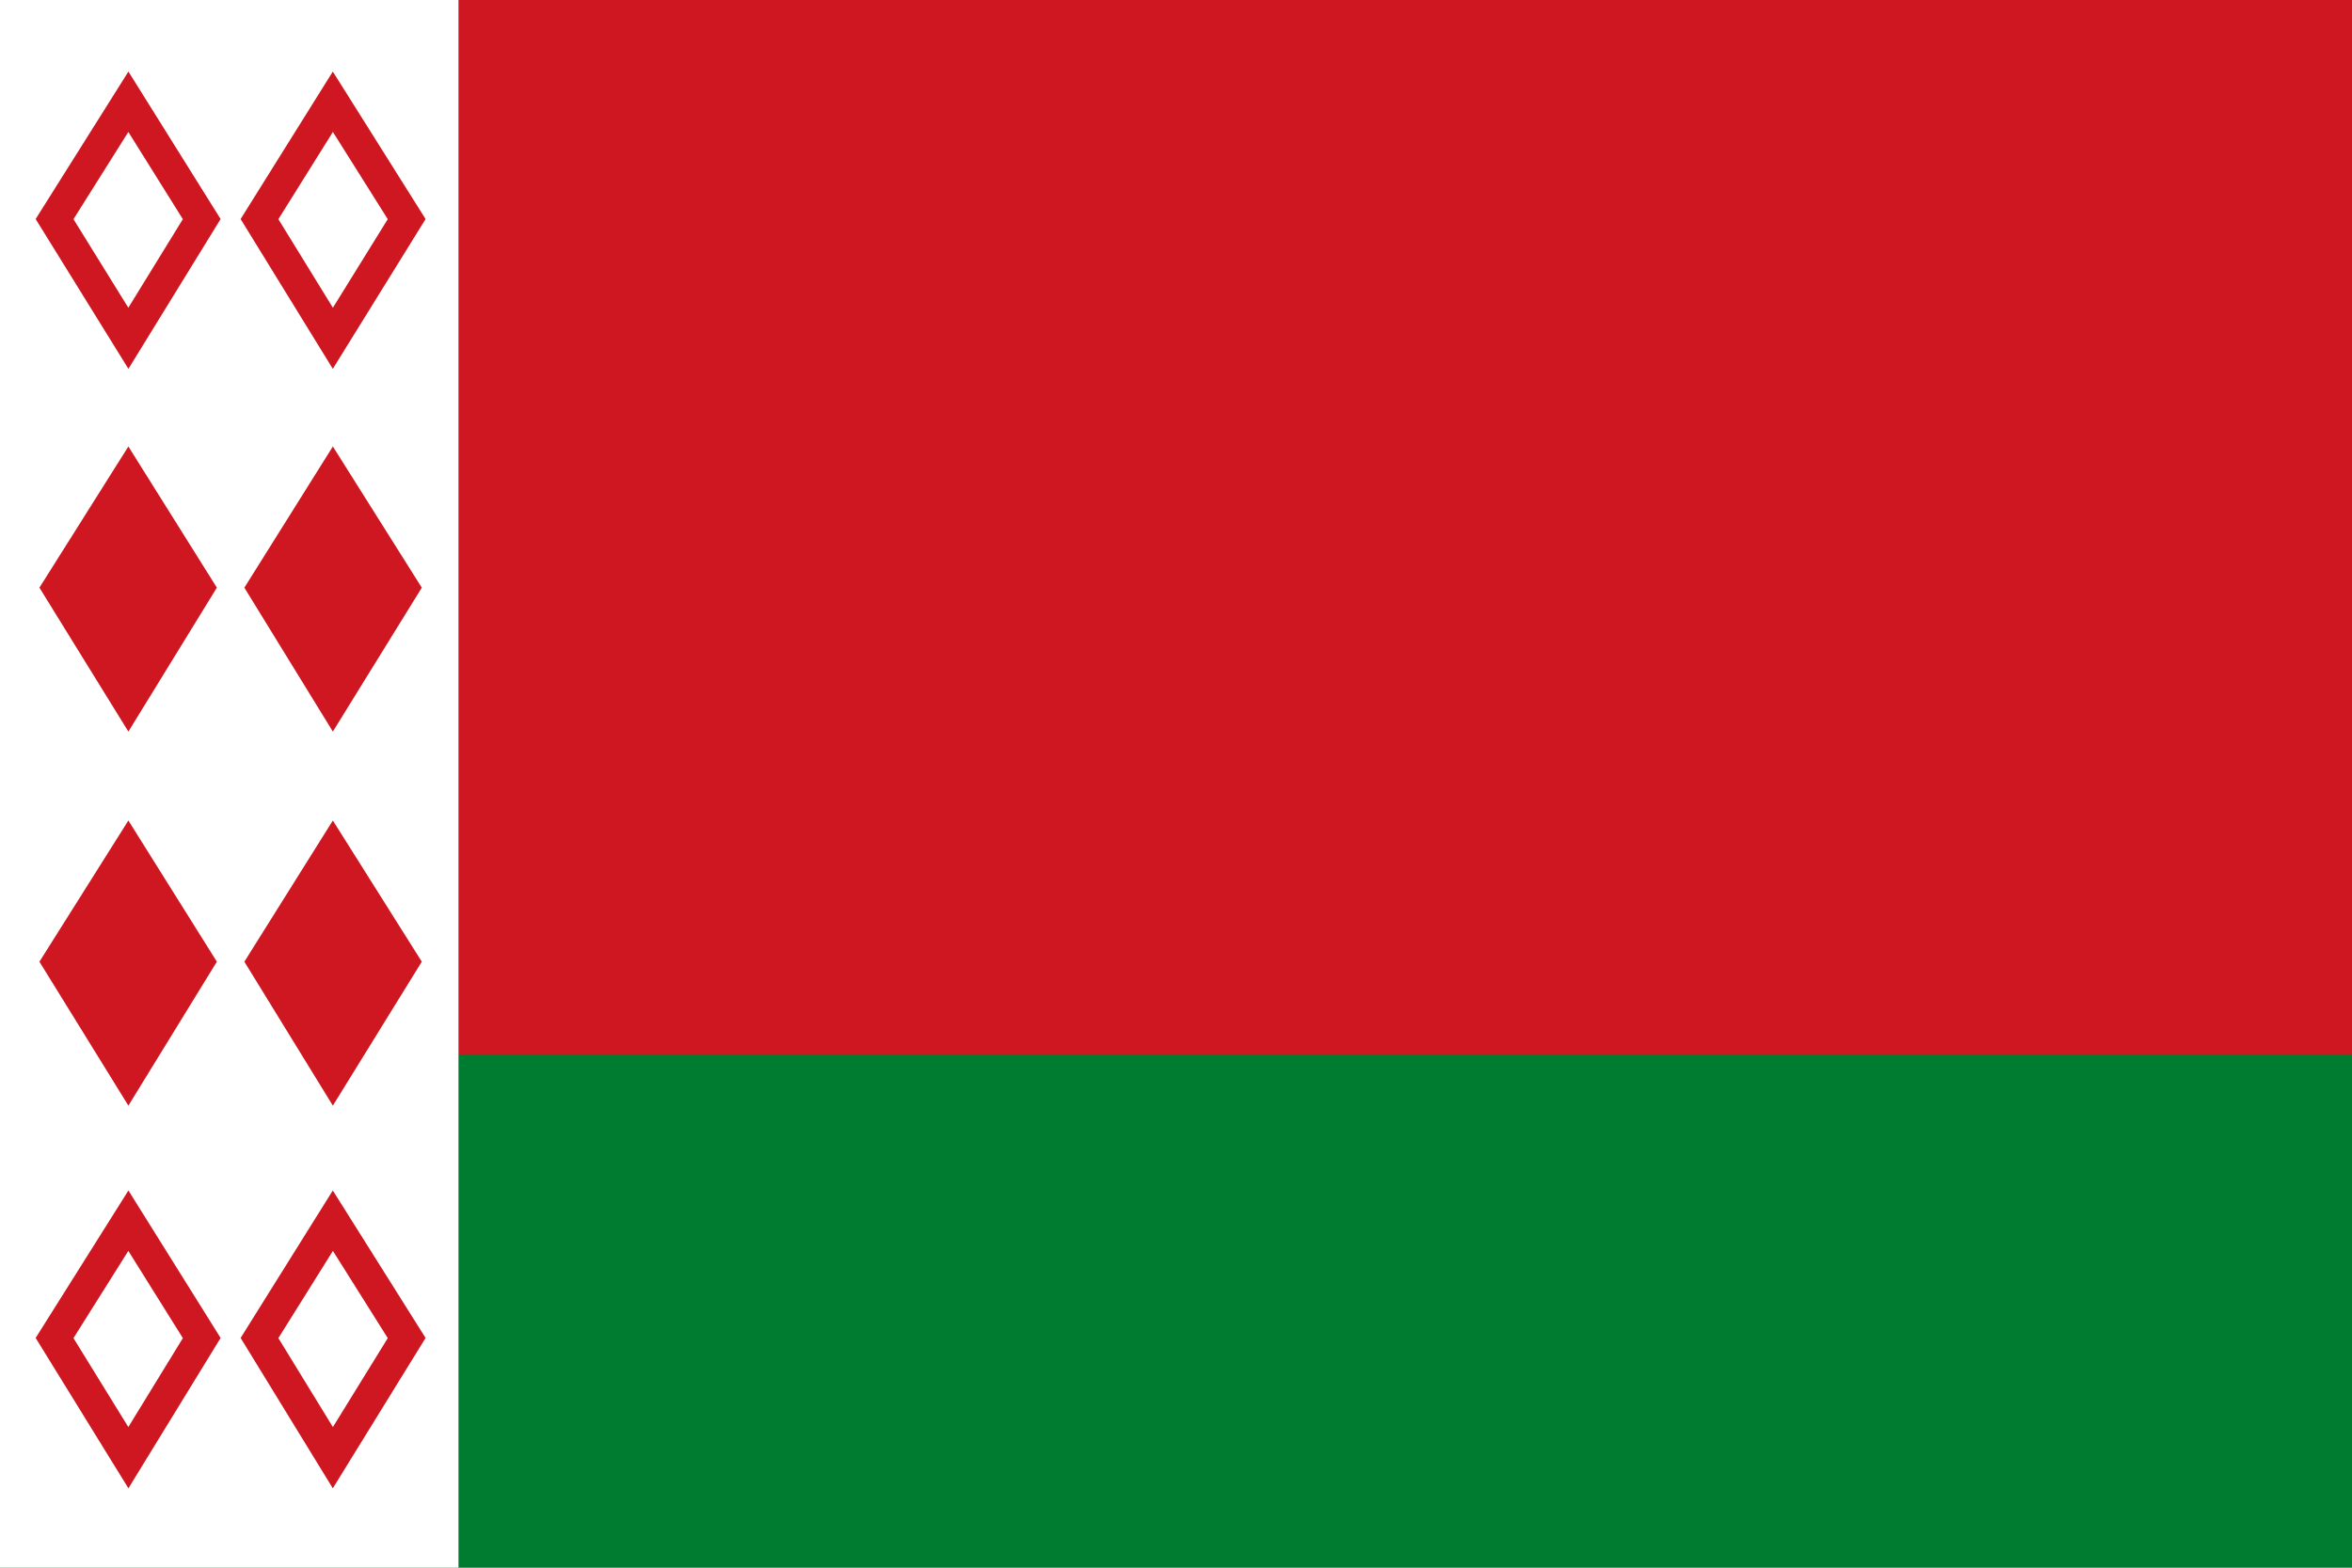
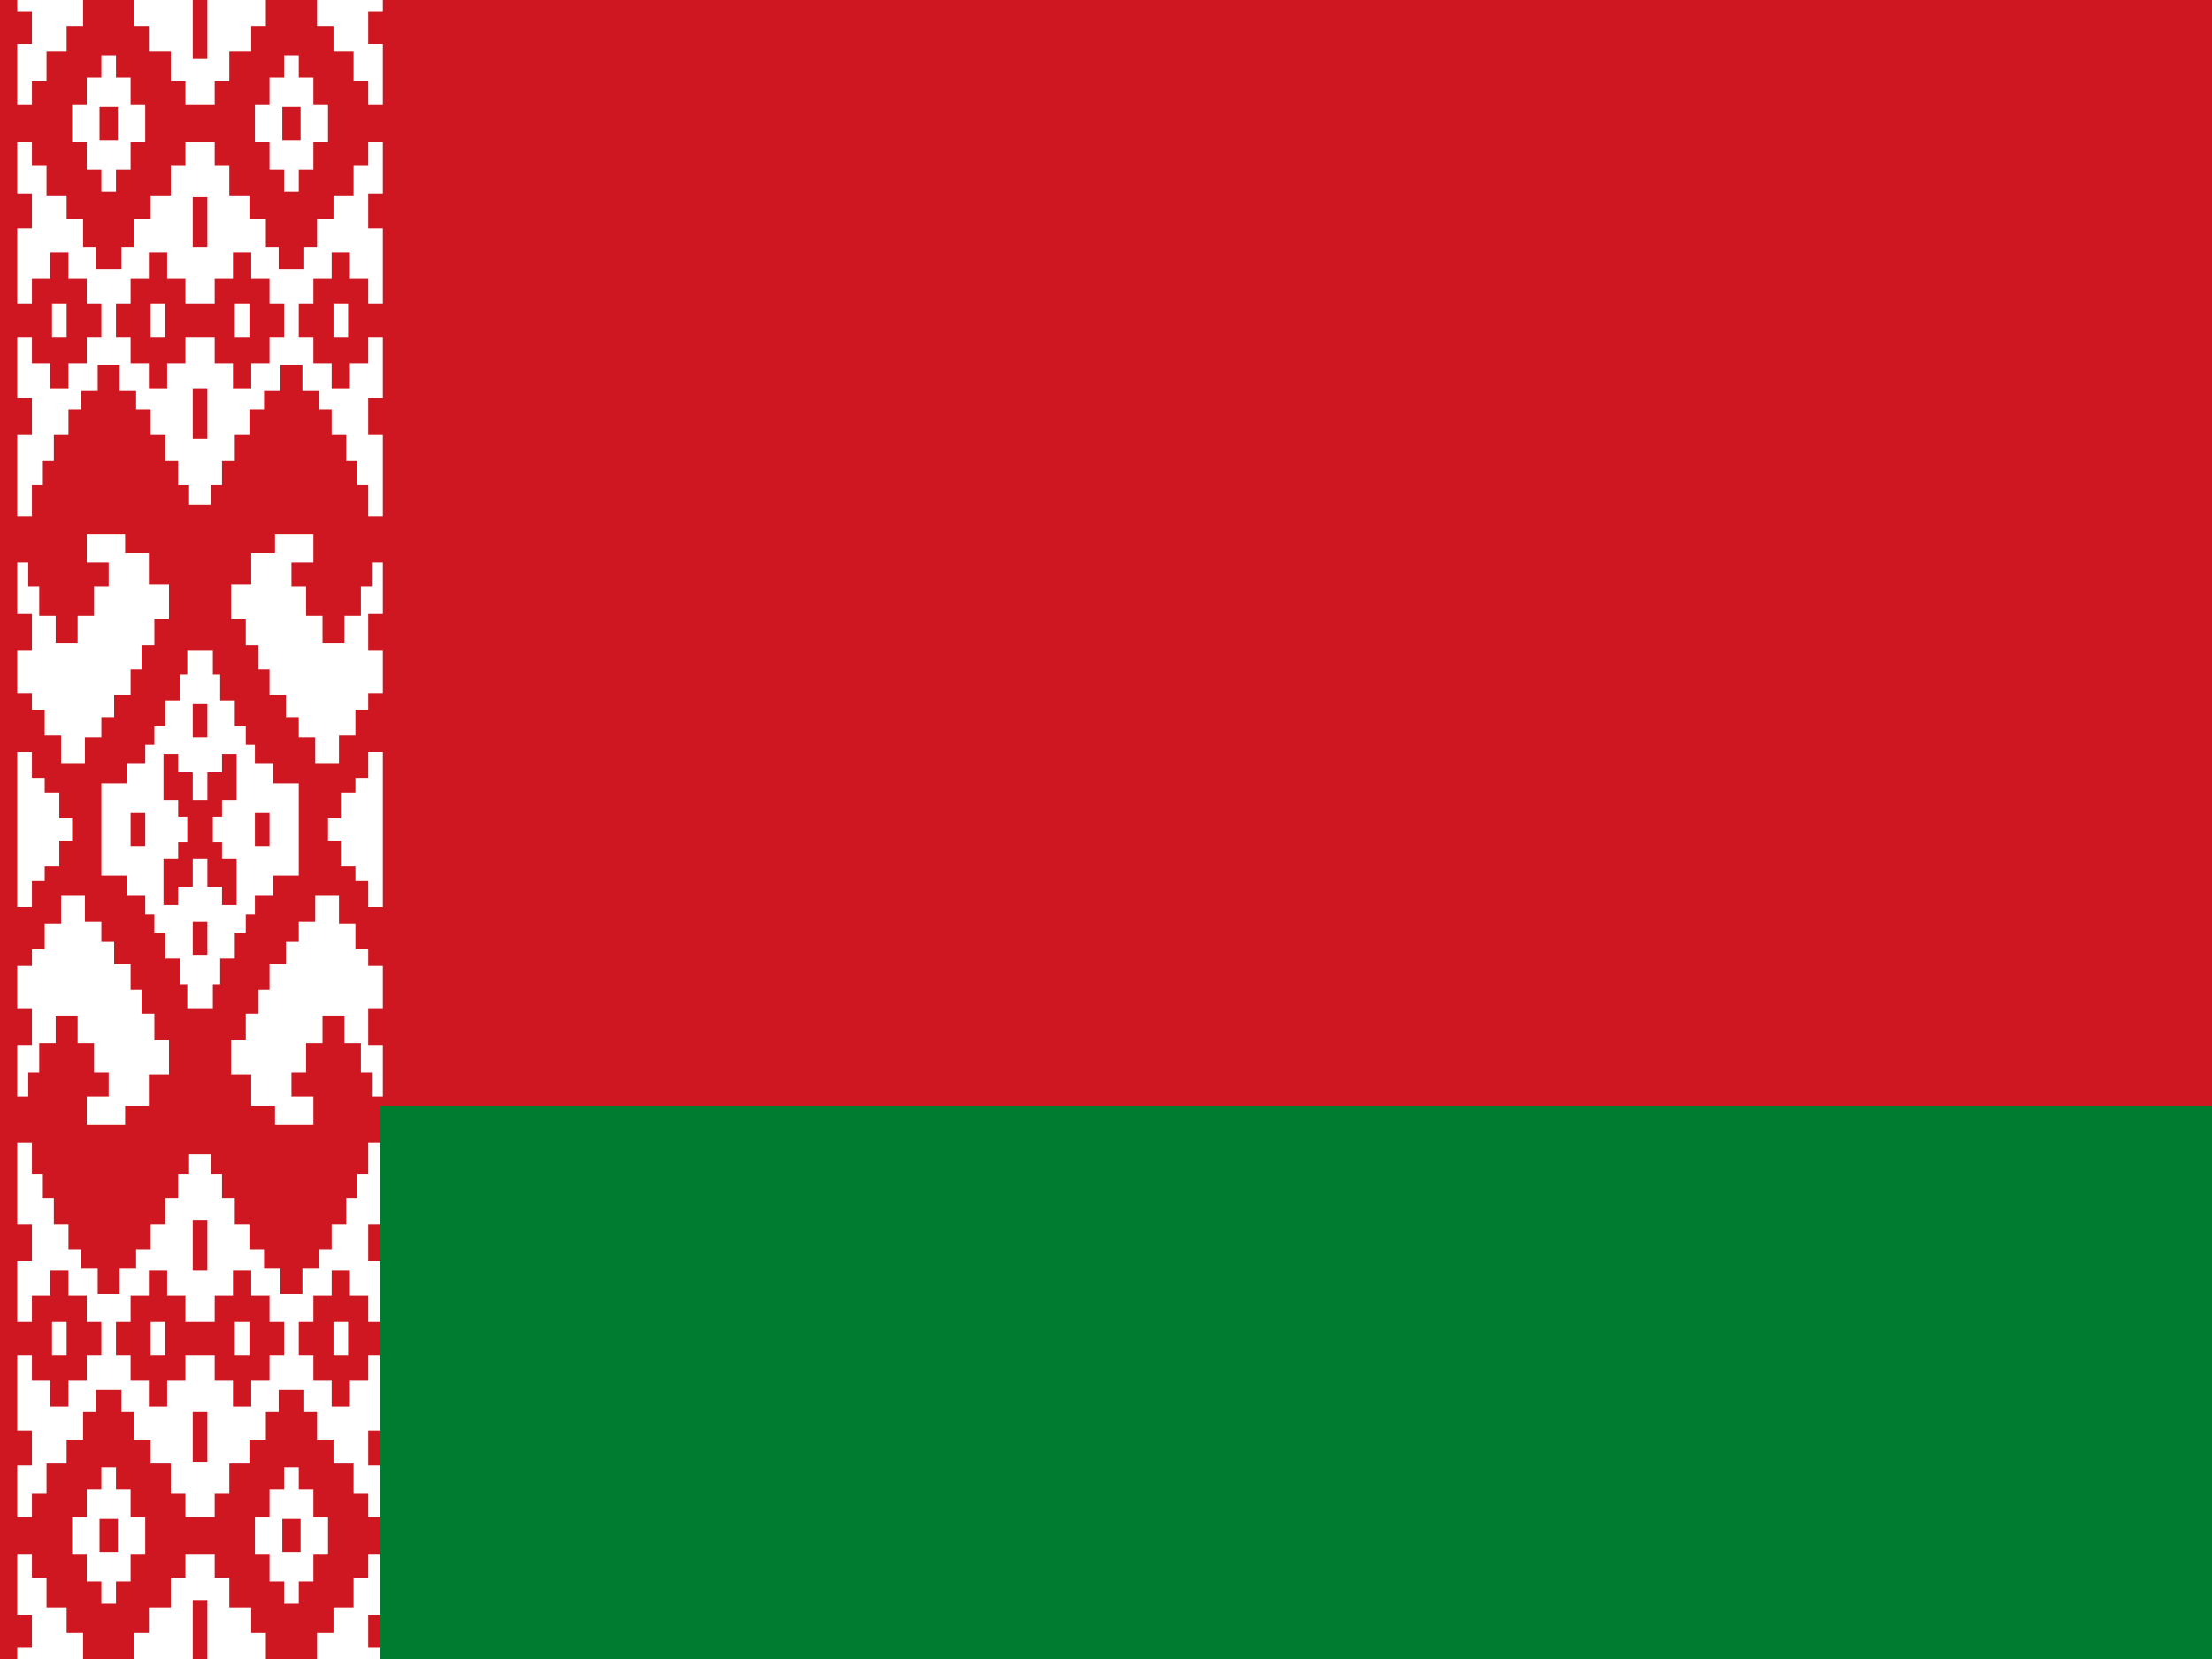
- <svg xmlns="http://www.w3.org/2000/svg" viewBox="0 0 513 342">
-   <path fill="#007C30" d="M0 0h513v342H0z" />
-   <path fill="#CE1720" d="M0 230h513V0H0" />
-   <path fill="#FFF" d="M100 230V0H0v342h513-413z" />
-   <g fill="#CE1720">
-     <path d="M28 159.6 8.6 128.2 28 97.4l19.3 30.8zM72.6 159.6l-19.3-31.4 19.3-30.8L92 128.2zM28 241.2 8.6 209.8 28 179l19.3 30.8zM72.6 241.2l-19.3-31.4L72.6 179 92 209.8z" />
+ <svg xmlns="http://www.w3.org/2000/svg" xmlns:xlink="http://www.w3.org/1999/xlink" xml:space="preserve" id="flag-icons-by" viewBox="0 0 640 480">
+   <defs>
+     <clipPath id="by-a">
+       <path d="M0 0h200v608h8v284l-8 8H0z" />
+     </clipPath>
+   </defs>
+   <path fill="#ce1720" d="M0 0h640v480H0Z" />
+   <g fill="#fff" clip-path="url(#by-a)" transform="matrix(.52885 0 0 .53333 5 0)">
+     <g id="by-c">
+       <path id="by-b" d="M36 0v14h-9v14H16v16H8v13H-8V24H8V6H-8V0Zm26 77v15h-8v12h-8V92h-8V77h-8V57h8V42h8V30h8v12h8v15h8v20Zm-17-1h10V58H45ZM19 183h8v-18h-8zm54 0h8v-18h-8ZM-8 305H6v13h6v16h9v15h12v-15h9v-16h8v-13H38v-15h21v10h13v17h11v19h-8v14h-7v13h-6v14h-9v12h-7v11h-9v14H24v-15h-9v-14H8v-9H-8v-23H8v-20H-8Z" />
+       <use xlink:href="#by-b" transform="matrix(-1 0 0 1 200 0)" />
+       <path d="M96 0v32h8V0h32v14h-8v14h-12v16h-8v13H92V44h-8V28H72V14h-8V0Zm-2 274v-11h-6v-13h-7v-14h-8v-14h-8v-10h-9v-14H44v14h-9v10h-7v14h-8v14h-6v13H8v17H-8v-44H8v-20H-8v-33H8v14h10v14h10v-14h10v-14h8v-18h-8v-14H28v-14H18v14H8v14H-8v-41H8v-19H-8V77H8v13h8v16h11v13h9v15h7v12h14v-12h7v-15h9v-13h11V90h8V77h16v13h8v16h11v13h9v15h7v12h14v-12h7v-15h9v-13h11V90h8V77h16v28h-16v19h16v41h-16v-14h-10v-14h-10v14h-10v14h-8v18h8v14h10v14h10v-14h10v-14h16v33h-16v20h16v44h-16v-17h-6v-13h-6v-14h-8v-14h-7v-10h-9v-14h-12v14h-9v10h-8v14h-8v14h-7v13h-6v11zm2-167v27h8v-27zm-4 58v-14H82v-14H72v14H62v14h-8v18h8v14h10v14h10v-14h10v-14h16v14h10v14h10v-14h10v-14h8v-18h-8v-14h-10v-14h-10v14h-10v14zm4 46v27h8v-27z" />
+     </g>
+     <use xlink:href="#by-c" transform="matrix(1 0 0 -1 0 900)" />
+     <path d="M-8 408H8v14h7v8h8v14h7v12h-7v14h-8v8H8v14H-8Zm216 0v84h-16v-14h-7v-8h-8v-14h-7v-12h7v-14h8v-8h7v-14ZM62 459h8v-18h-8zm76 0v-18h-8v18zm-42-59h8v-18h-8zm0 100v18h8v-18Zm-50-75h14v-11h10v-10h5v-10h6v-14h8v-14h4v-13h14v13h4v14h8v14h6v10h5v10h10v11h14v50h-14v11h-10v10h-5v10h-6v14h-8v14h-4v13H93v-13h-4v-14h-8v-14h-6v-10h-5v-10H60v-11H46Zm50 9v-15h-8v-10h-8v25h8v9h5v14h-5v9h-8v25h8v-10h8v-15h8v15h8v10h8v-25h-8v-9h-5v-14h5v-9h8v-25h-8v10h-8v15z" />
  </g>
-   <g fill="none" stroke="#CE1720" stroke-width="7">
-     <path d="m28 73.8-16.1-26L28 22.2l16 25.6zM72.6 73.8l-16-26 16-25.6 16.1 25.6zM28 318l-16.1-26.1L28 266.3l16 25.6zM72.6 318l-16-26.1 16-25.6 16.1 25.6z" />
-   </g>
+   <path fill="#007c30" d="M110 320h530v160H110Z" />
</svg>
